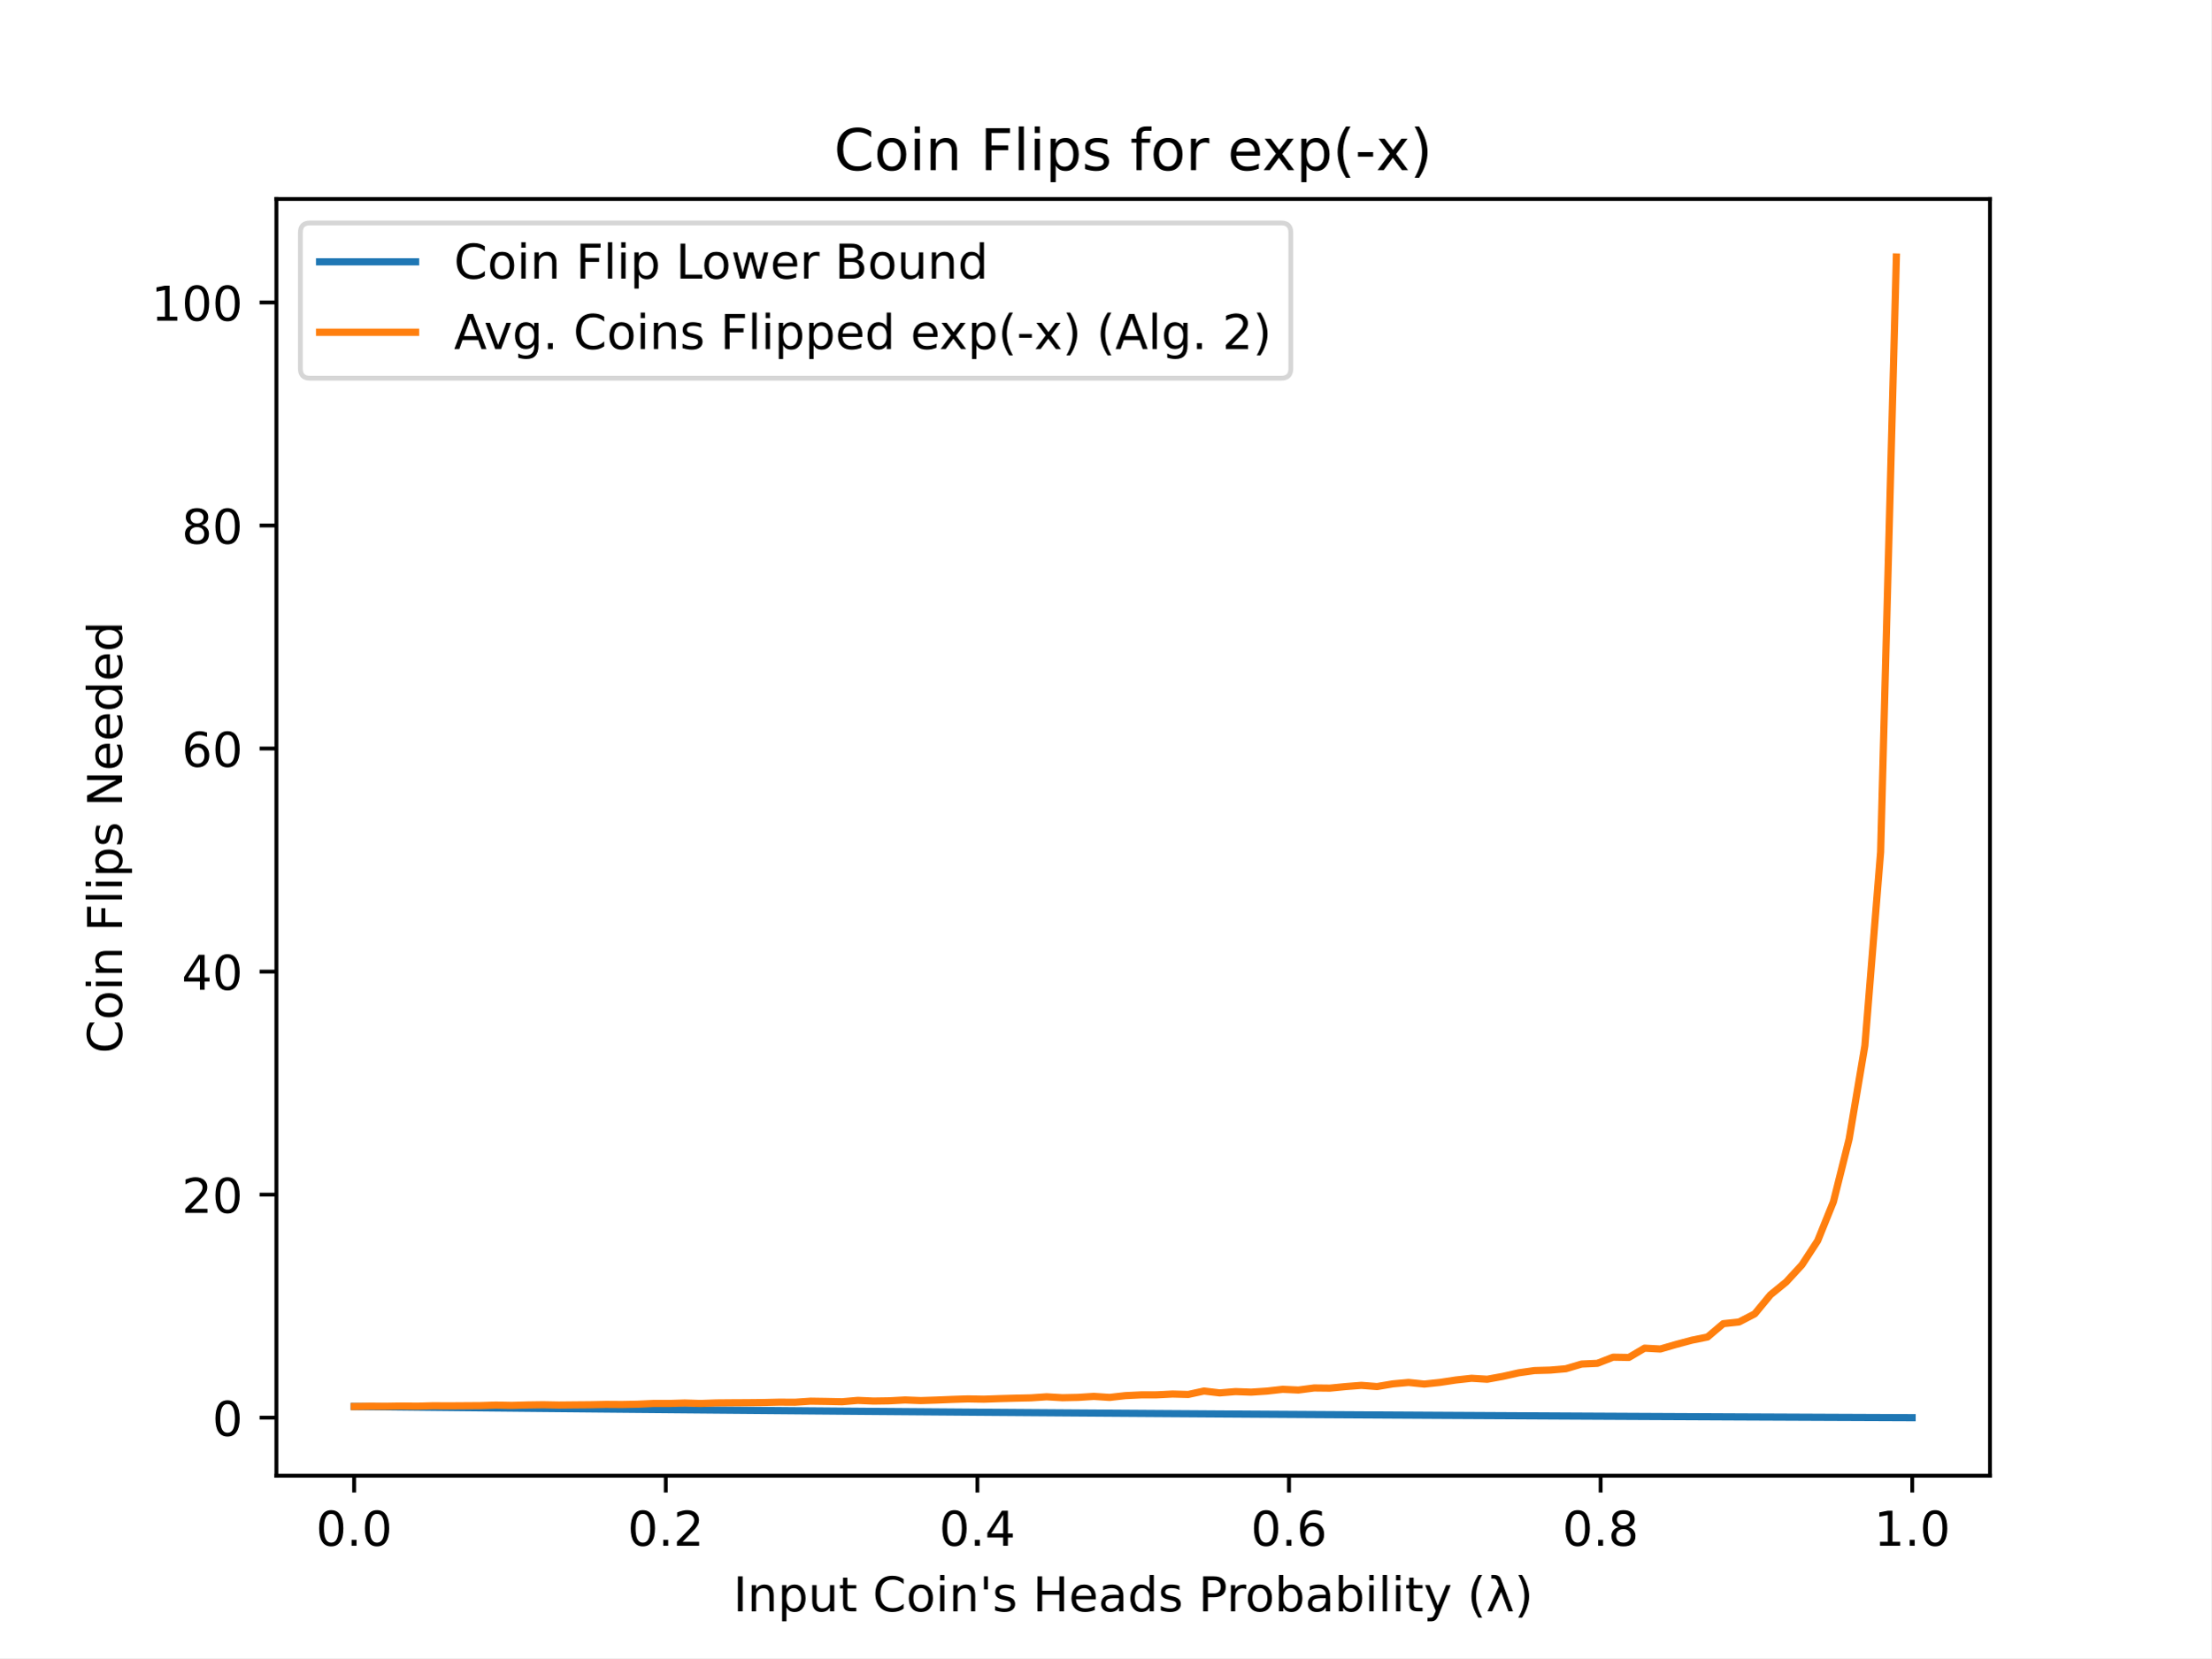
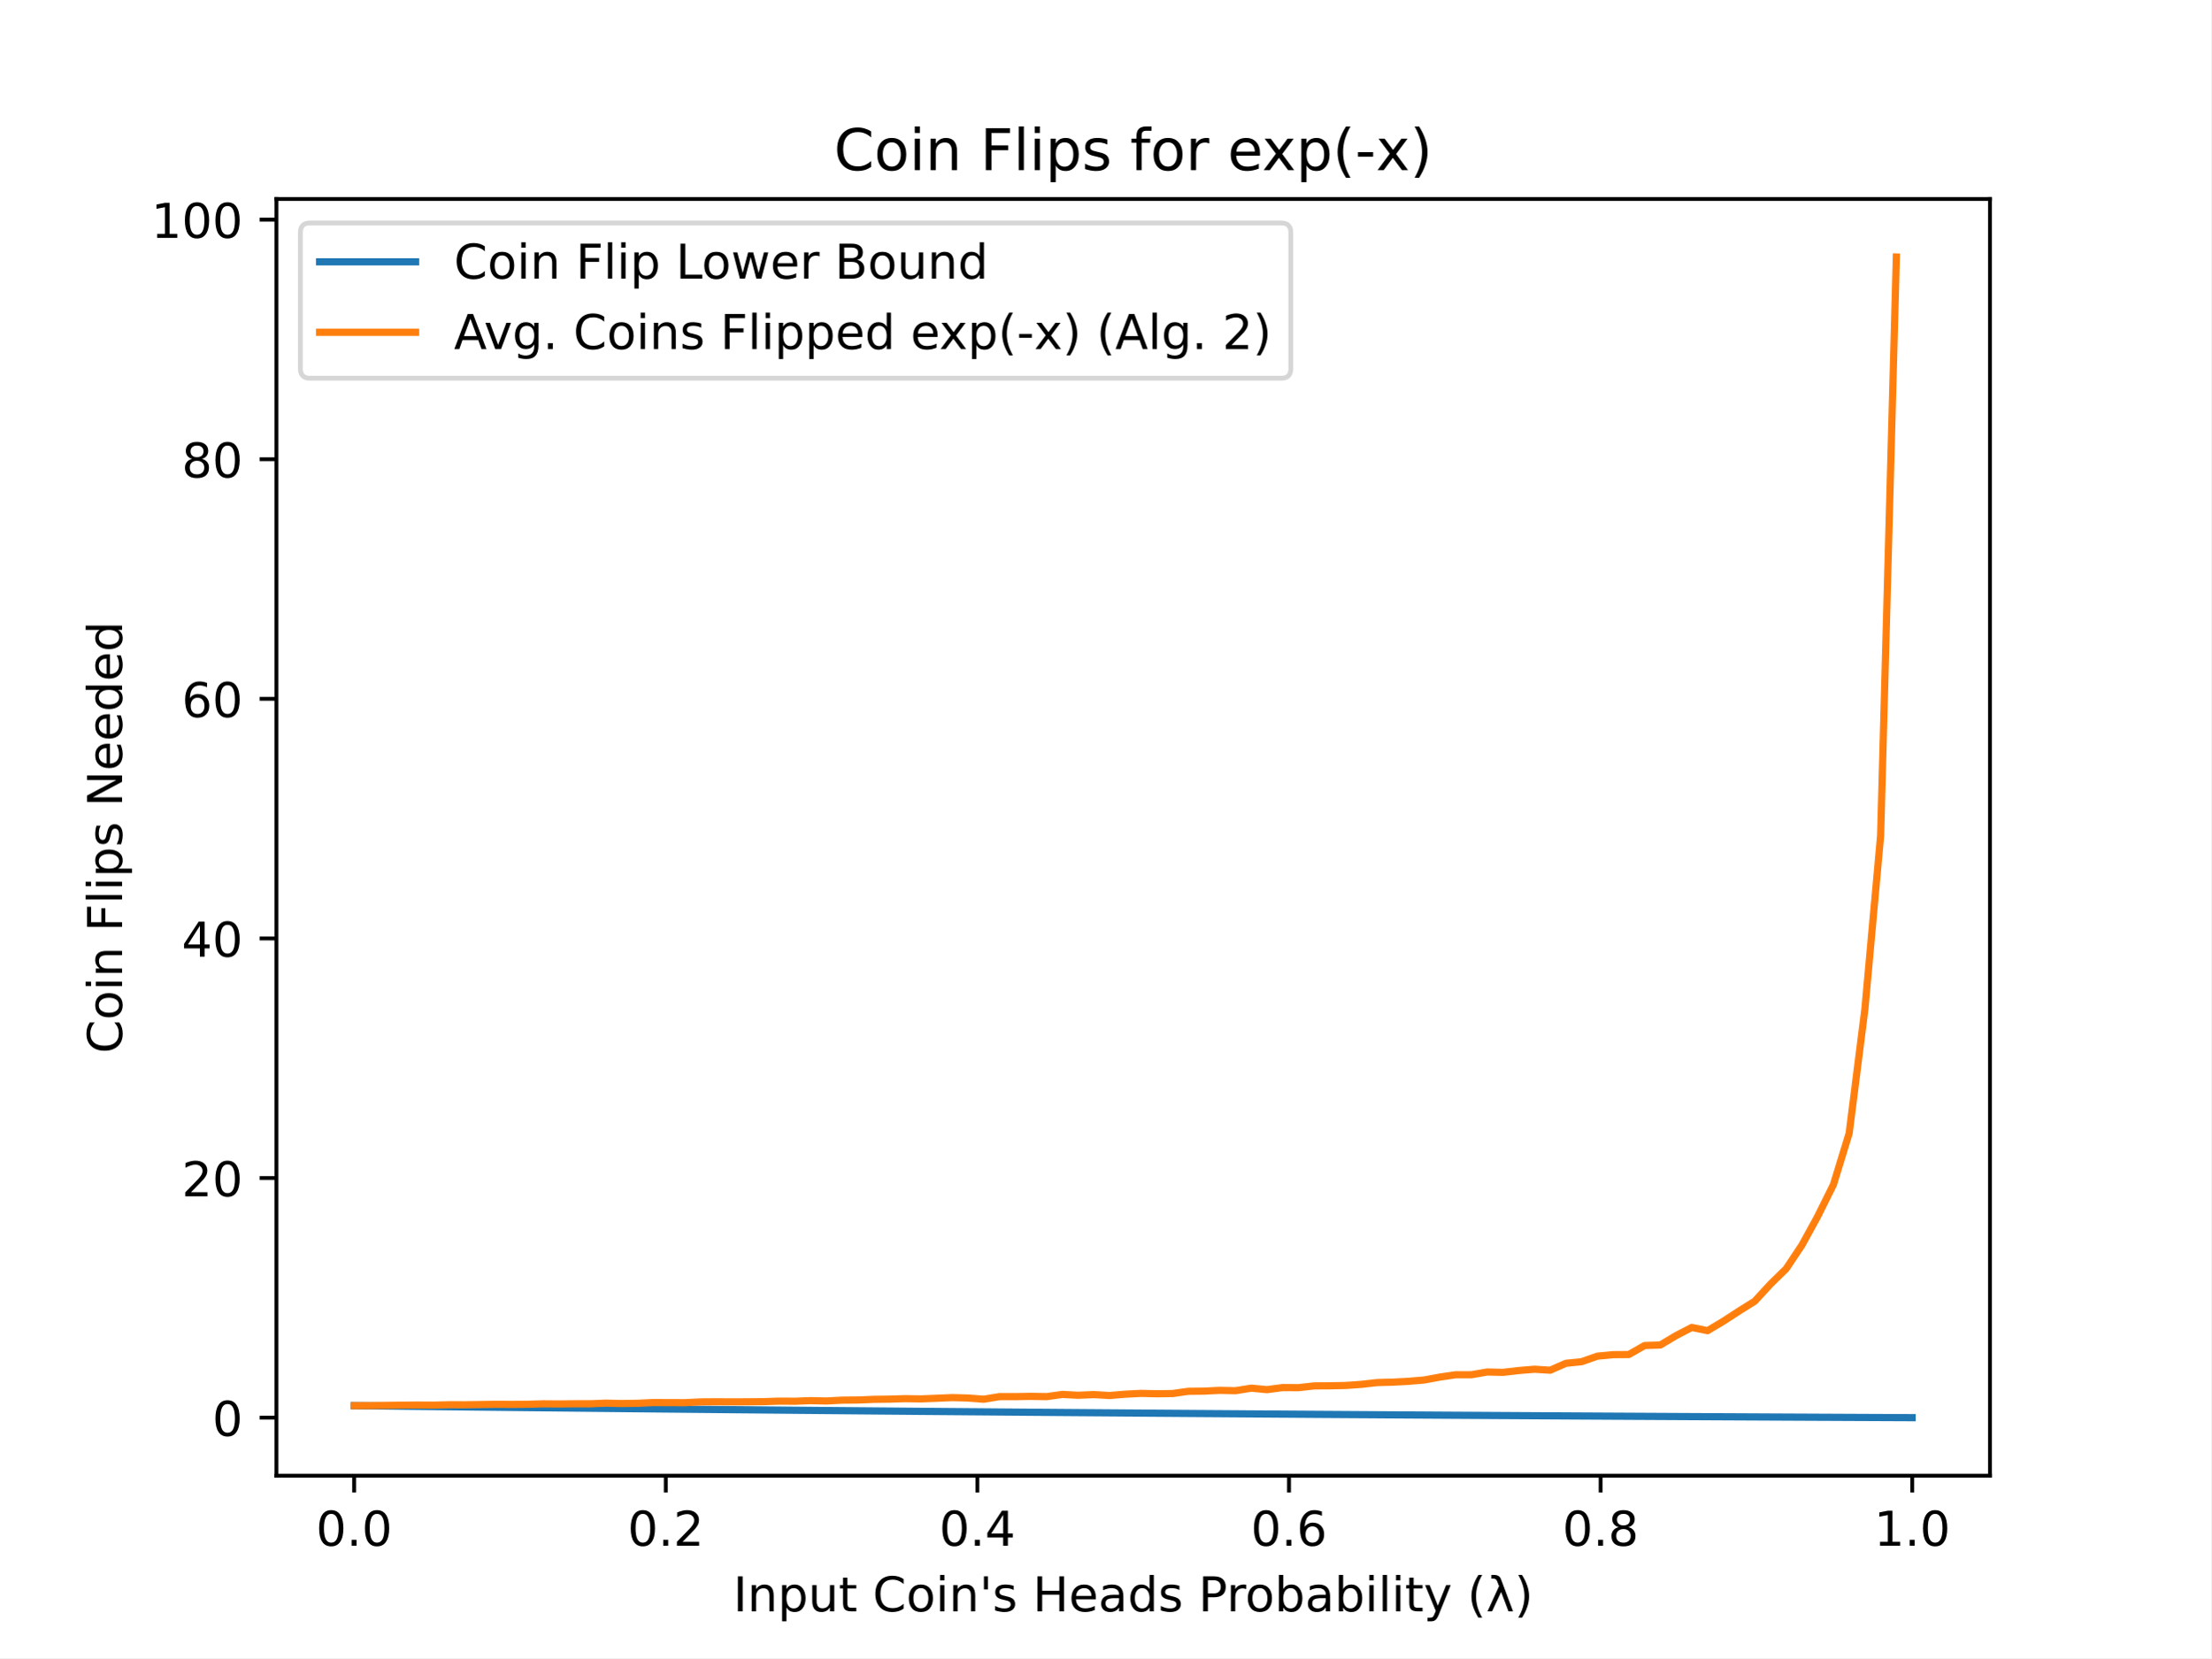
<svg xmlns="http://www.w3.org/2000/svg" xmlns:xlink="http://www.w3.org/1999/xlink" height="345.6pt" version="1.1" viewBox="0 0 460.8 345.6" width="460.8pt">
  <defs>
    <style type="text/css">
*{stroke-linecap:butt;stroke-linejoin:round;}
  </style>
  </defs>
  <g id="figure_1">
    <g id="patch_1">
      <path d="M 0 345.6  L 460.8 345.6  L 460.8 0  L 0 0  z " style="fill:#ffffff;" />
    </g>
    <g id="axes_1">
      <g id="patch_2">
        <path d="M 57.6 307.584  L 414.72 307.584  L 414.72 41.472  L 57.6 41.472  z " style="fill:#ffffff;" />
      </g>
      <g id="matplotlib.axis_1">
        <g id="xtick_1">
          <g id="line2d_1">
            <defs>
-               <path d="M 0 0  L 0 3.5  " id="mef02bd6892" style="stroke:#000000;stroke-width:0.8;" />
+               <path d="M 0 0  L 0 3.5  " id="m1303361536" style="stroke:#000000;stroke-width:0.8;" />
            </defs>
            <g>
-               <use style="stroke:#000000;stroke-width:0.8;" x="73.8" xlink:href="#mef02bd6892" y="307.584" />
+               <use style="stroke:#000000;stroke-width:0.8;" x="73.8" xlink:href="#m1303361536" y="307.584" />
            </g>
          </g>
          <g id="text_1">
            <text style="font-family:DejaVu Sans;font-size:10px;font-style:normal;font-weight:normal;text-anchor:middle;" transform="rotate(-0, 73.80026, 322.1824)" x="73.8" y="322.182">0.0</text>
          </g>
        </g>
        <g id="xtick_2">
          <g id="line2d_2">
            <g>
-               <use style="stroke:#000000;stroke-width:0.8;" x="138.744" xlink:href="#mef02bd6892" y="307.584" />
+               <use style="stroke:#000000;stroke-width:0.8;" x="138.744" xlink:href="#m1303361536" y="307.584" />
            </g>
          </g>
          <g id="text_2">
            <text style="font-family:DejaVu Sans;font-size:10px;font-style:normal;font-weight:normal;text-anchor:middle;" transform="rotate(-0, 138.7442, 322.1824)" x="138.744" y="322.182">0.2</text>
          </g>
        </g>
        <g id="xtick_3">
          <g id="line2d_3">
            <g>
-               <use style="stroke:#000000;stroke-width:0.8;" x="203.688" xlink:href="#mef02bd6892" y="307.584" />
+               <use style="stroke:#000000;stroke-width:0.8;" x="203.688" xlink:href="#m1303361536" y="307.584" />
            </g>
          </g>
          <g id="text_3">
            <text style="font-family:DejaVu Sans;font-size:10px;font-style:normal;font-weight:normal;text-anchor:middle;" transform="rotate(-0, 203.6881, 322.1824)" x="203.688" y="322.182">0.4</text>
          </g>
        </g>
        <g id="xtick_4">
          <g id="line2d_4">
            <g>
-               <use style="stroke:#000000;stroke-width:0.8;" x="268.632" xlink:href="#mef02bd6892" y="307.584" />
+               <use style="stroke:#000000;stroke-width:0.8;" x="268.632" xlink:href="#m1303361536" y="307.584" />
            </g>
          </g>
          <g id="text_4">
            <text style="font-family:DejaVu Sans;font-size:10px;font-style:normal;font-weight:normal;text-anchor:middle;" transform="rotate(-0, 268.6319, 322.1824)" x="268.632" y="322.182">0.6</text>
          </g>
        </g>
        <g id="xtick_5">
          <g id="line2d_5">
            <g>
-               <use style="stroke:#000000;stroke-width:0.8;" x="333.576" xlink:href="#mef02bd6892" y="307.584" />
+               <use style="stroke:#000000;stroke-width:0.8;" x="333.576" xlink:href="#m1303361536" y="307.584" />
            </g>
          </g>
          <g id="text_5">
            <text style="font-family:DejaVu Sans;font-size:10px;font-style:normal;font-weight:normal;text-anchor:middle;" transform="rotate(-0, 333.5758, 322.1824)" x="333.576" y="322.182">0.8</text>
          </g>
        </g>
        <g id="xtick_6">
          <g id="line2d_6">
            <g>
-               <use style="stroke:#000000;stroke-width:0.8;" x="398.52" xlink:href="#mef02bd6892" y="307.584" />
+               <use style="stroke:#000000;stroke-width:0.8;" x="398.52" xlink:href="#m1303361536" y="307.584" />
            </g>
          </g>
          <g id="text_6">
            <text style="font-family:DejaVu Sans;font-size:10px;font-style:normal;font-weight:normal;text-anchor:middle;" transform="rotate(-0, 398.5197, 322.1824)" x="398.52" y="322.182">1.0</text>
          </g>
        </g>
        <g id="text_7">
          <text style="font-family:DejaVu Sans;font-size:10px;font-style:normal;font-weight:normal;text-anchor:middle;" transform="rotate(-0, 236.16, 335.8606)" x="236.16" y="335.861">Input Coin's Heads Probability (λ)</text>
        </g>
      </g>
      <g id="matplotlib.axis_2">
        <g id="ytick_1">
          <g id="line2d_7">
            <defs>
-               <path d="M 0 0  L -3.5 0  " id="m4ffde8d2ab" style="stroke:#000000;stroke-width:0.8;" />
+               <path d="M 0 0  L -3.5 0  " id="med4a508652" style="stroke:#000000;stroke-width:0.8;" />
            </defs>
            <g>
-               <use style="stroke:#000000;stroke-width:0.8;" x="57.6" xlink:href="#m4ffde8d2ab" y="295.488" />
+               <use style="stroke:#000000;stroke-width:0.8;" x="57.6" xlink:href="#med4a508652" y="295.488" />
            </g>
          </g>
          <g id="text_8">
            <text style="font-family:DejaVu Sans;font-size:10px;font-style:normal;font-weight:normal;text-anchor:end;" transform="rotate(-0, 50.6, 299.2874)" x="50.6" y="299.287">0</text>
          </g>
        </g>
        <g id="ytick_2">
          <g id="line2d_8">
            <g>
-               <use style="stroke:#000000;stroke-width:0.8;" x="57.6" xlink:href="#m4ffde8d2ab" y="248.998" />
+               <use style="stroke:#000000;stroke-width:0.8;" x="57.6" xlink:href="#med4a508652" y="245.545" />
            </g>
          </g>
          <g id="text_9">
-             <text style="font-family:DejaVu Sans;font-size:10px;font-style:normal;font-weight:normal;text-anchor:end;" transform="rotate(-0, 50.6, 252.7973)" x="50.6" y="252.797">20</text>
+             <text style="font-family:DejaVu Sans;font-size:10px;font-style:normal;font-weight:normal;text-anchor:end;" transform="rotate(-0, 50.6, 249.3441)" x="50.6" y="249.344">20</text>
          </g>
        </g>
        <g id="ytick_3">
          <g id="line2d_9">
            <g>
-               <use style="stroke:#000000;stroke-width:0.8;" x="57.6" xlink:href="#m4ffde8d2ab" y="202.508" />
+               <use style="stroke:#000000;stroke-width:0.8;" x="57.6" xlink:href="#med4a508652" y="195.602" />
            </g>
          </g>
          <g id="text_10">
-             <text style="font-family:DejaVu Sans;font-size:10px;font-style:normal;font-weight:normal;text-anchor:end;" transform="rotate(-0, 50.6, 206.3073)" x="50.6" y="206.307">40</text>
+             <text style="font-family:DejaVu Sans;font-size:10px;font-style:normal;font-weight:normal;text-anchor:end;" transform="rotate(-0, 50.6, 199.4008)" x="50.6" y="199.401">40</text>
          </g>
        </g>
        <g id="ytick_4">
          <g id="line2d_10">
            <g>
-               <use style="stroke:#000000;stroke-width:0.8;" x="57.6" xlink:href="#m4ffde8d2ab" y="156.018" />
+               <use style="stroke:#000000;stroke-width:0.8;" x="57.6" xlink:href="#med4a508652" y="145.658" />
            </g>
          </g>
          <g id="text_11">
-             <text style="font-family:DejaVu Sans;font-size:10px;font-style:normal;font-weight:normal;text-anchor:end;" transform="rotate(-0, 50.6, 159.8173)" x="50.6" y="159.817">60</text>
+             <text style="font-family:DejaVu Sans;font-size:10px;font-style:normal;font-weight:normal;text-anchor:end;" transform="rotate(-0, 50.6, 149.4576)" x="50.6" y="149.458">60</text>
          </g>
        </g>
        <g id="ytick_5">
          <g id="line2d_11">
            <g>
-               <use style="stroke:#000000;stroke-width:0.8;" x="57.6" xlink:href="#m4ffde8d2ab" y="109.528" />
+               <use style="stroke:#000000;stroke-width:0.8;" x="57.6" xlink:href="#med4a508652" y="95.715" />
            </g>
          </g>
          <g id="text_12">
-             <text style="font-family:DejaVu Sans;font-size:10px;font-style:normal;font-weight:normal;text-anchor:end;" transform="rotate(-0, 50.6, 113.3273)" x="50.6" y="113.327">80</text>
+             <text style="font-family:DejaVu Sans;font-size:10px;font-style:normal;font-weight:normal;text-anchor:end;" transform="rotate(-0, 50.6, 99.51433)" x="50.6" y="99.514">80</text>
          </g>
        </g>
        <g id="ytick_6">
          <g id="line2d_12">
            <g>
-               <use style="stroke:#000000;stroke-width:0.8;" x="57.6" xlink:href="#m4ffde8d2ab" y="63.038" />
+               <use style="stroke:#000000;stroke-width:0.8;" x="57.6" xlink:href="#med4a508652" y="45.772" />
            </g>
          </g>
          <g id="text_13">
-             <text style="font-family:DejaVu Sans;font-size:10px;font-style:normal;font-weight:normal;text-anchor:end;" transform="rotate(-0, 50.6, 66.83724)" x="50.6" y="66.837">100</text>
+             <text style="font-family:DejaVu Sans;font-size:10px;font-style:normal;font-weight:normal;text-anchor:end;" transform="rotate(-0, 50.6, 49.57108)" x="50.6" y="49.571">100</text>
          </g>
        </g>
        <g id="text_14">
          <text style="font-family:DejaVu Sans;font-size:10px;font-style:normal;font-weight:normal;text-anchor:middle;" transform="rotate(-90, 25.43281, 174.528)" x="25.433" y="174.528">Coin Flips Needed</text>
        </g>
      </g>
      <g id="line2d_13">
-         <path clip-path="url(#pe555b578d5)" d="M 73.833 293.164  L 77.112 293.199  L 80.391 293.234  L 83.671 293.268  L 86.95 293.303  L 90.229 293.337  L 93.509 293.37  L 96.788 293.404  L 100.067 293.437  L 103.347 293.47  L 106.626 293.502  L 109.905 293.535  L 113.185 293.567  L 116.464 293.599  L 119.743 293.63  L 123.023 293.662  L 126.302 293.693  L 129.581 293.724  L 132.861 293.754  L 136.14 293.784  L 139.42 293.814  L 142.699 293.844  L 145.978 293.874  L 149.258 293.903  L 152.537 293.932  L 155.816 293.961  L 159.096 293.989  L 162.375 294.018  L 165.654 294.046  L 168.934 294.074  L 172.213 294.101  L 175.492 294.129  L 178.772 294.156  L 182.051 294.183  L 185.33 294.209  L 188.61 294.236  L 191.889 294.262  L 195.168 294.288  L 198.448 294.313  L 201.727 294.339  L 205.006 294.364  L 208.286 294.389  L 211.565 294.414  L 214.844 294.438  L 218.124 294.463  L 221.403 294.487  L 224.682 294.511  L 227.962 294.534  L 231.241 294.558  L 234.52 294.581  L 237.8 294.604  L 241.079 294.627  L 244.358 294.649  L 247.638 294.671  L 250.917 294.694  L 254.196 294.716  L 257.476 294.737  L 260.755 294.759  L 264.034 294.78  L 267.314 294.801  L 270.593 294.822  L 273.872 294.843  L 277.152 294.863  L 280.431 294.883  L 283.71 294.903  L 286.99 294.923  L 290.269 294.943  L 293.548 294.962  L 296.828 294.982  L 300.107 295.001  L 303.386 295.02  L 306.666 295.038  L 309.945 295.057  L 313.224 295.075  L 316.504 295.093  L 319.783 295.111  L 323.062 295.129  L 326.342 295.147  L 329.621 295.164  L 332.9 295.181  L 336.18 295.198  L 339.459 295.215  L 342.739 295.232  L 346.018 295.248  L 349.297 295.264  L 352.577 295.28  L 355.856 295.296  L 359.135 295.312  L 362.415 295.328  L 365.694 295.343  L 368.973 295.358  L 372.253 295.373  L 375.532 295.388  L 378.811 295.403  L 382.091 295.418  L 385.37 295.432  L 388.649 295.446  L 391.929 295.46  L 395.208 295.474  L 398.487 295.488  " style="fill:none;stroke:#1f77b4;stroke-linecap:square;stroke-width:1.5;" />
+         <path clip-path="url(#pda8492c53d)" d="M 73.833 292.991  L 77.112 293.029  L 80.391 293.066  L 83.671 293.104  L 86.95 293.14  L 90.229 293.177  L 93.509 293.213  L 96.788 293.249  L 100.067 293.285  L 103.347 293.32  L 106.626 293.355  L 109.905 293.39  L 113.185 293.424  L 116.464 293.458  L 119.743 293.492  L 123.023 293.526  L 126.302 293.559  L 129.581 293.593  L 132.861 293.625  L 136.14 293.658  L 139.42 293.69  L 142.699 293.722  L 145.978 293.754  L 149.258 293.785  L 152.537 293.817  L 155.816 293.847  L 159.096 293.878  L 162.375 293.909  L 165.654 293.939  L 168.934 293.969  L 172.213 293.998  L 175.492 294.028  L 178.772 294.057  L 182.051 294.086  L 185.33 294.114  L 188.61 294.142  L 191.889 294.171  L 195.168 294.198  L 198.448 294.226  L 201.727 294.253  L 205.006 294.28  L 208.286 294.307  L 211.565 294.334  L 214.844 294.36  L 218.124 294.386  L 221.403 294.412  L 224.682 294.438  L 227.962 294.463  L 231.241 294.488  L 234.52 294.513  L 237.8 294.538  L 241.079 294.563  L 244.358 294.587  L 247.638 294.611  L 250.917 294.635  L 254.196 294.658  L 257.476 294.681  L 260.755 294.705  L 264.034 294.727  L 267.314 294.75  L 270.593 294.773  L 273.872 294.795  L 277.152 294.817  L 280.431 294.839  L 283.71 294.86  L 286.99 294.881  L 290.269 294.903  L 293.548 294.923  L 296.828 294.944  L 300.107 294.965  L 303.386 294.985  L 306.666 295.005  L 309.945 295.025  L 313.224 295.045  L 316.504 295.064  L 319.783 295.083  L 323.062 295.102  L 326.342 295.121  L 329.621 295.14  L 332.9 295.158  L 336.18 295.177  L 339.459 295.195  L 342.739 295.213  L 346.018 295.23  L 349.297 295.248  L 352.577 295.265  L 355.856 295.282  L 359.135 295.299  L 362.415 295.316  L 365.694 295.332  L 368.973 295.349  L 372.253 295.365  L 375.532 295.381  L 378.811 295.397  L 382.091 295.412  L 385.37 295.428  L 388.649 295.443  L 391.929 295.458  L 395.208 295.473  L 398.487 295.488  " style="fill:none;stroke:#1f77b4;stroke-linecap:square;stroke-width:1.5;" />
      </g>
      <g id="line2d_14">
-         <path clip-path="url(#pe555b578d5)" d="M 73.833 293.164  L 77.112 293.108  L 80.391 293.122  L 83.671 293.066  L 86.95 293.099  L 90.229 293.006  L 93.509 293.024  L 96.788 293.001  L 100.067 292.978  L 103.347 292.871  L 106.626 292.936  L 109.905 292.843  L 113.185 292.796  L 116.464 292.857  L 119.743 292.824  L 123.023 292.796  L 126.302 292.727  L 129.581 292.75  L 132.861 292.685  L 136.14 292.531  L 139.42 292.531  L 142.699 292.429  L 145.978 292.531  L 149.258 292.415  L 152.537 292.387  L 155.816 292.369  L 159.096 292.336  L 162.375 292.257  L 165.654 292.276  L 168.934 292.053  L 172.213 292.104  L 175.492 292.173  L 178.772 291.885  L 182.051 292.029  L 185.33 291.978  L 188.61 291.801  L 191.889 291.927  L 195.168 291.82  L 198.448 291.685  L 201.727 291.578  L 205.006 291.639  L 208.286 291.523  L 211.565 291.43  L 214.844 291.36  L 218.124 291.137  L 221.403 291.332  L 224.682 291.262  L 227.962 291.053  L 231.241 291.267  L 234.52 290.895  L 237.8 290.737  L 241.079 290.728  L 244.358 290.56  L 247.638 290.649  L 250.917 289.937  L 254.196 290.328  L 257.476 290.053  L 260.755 290.17  L 264.034 289.951  L 267.314 289.579  L 270.593 289.728  L 273.872 289.296  L 277.152 289.333  L 280.431 289.007  L 283.71 288.752  L 286.99 289.003  L 290.269 288.445  L 293.548 288.147  L 296.828 288.487  L 300.107 288.138  L 303.386 287.641  L 306.666 287.278  L 309.945 287.478  L 313.224 286.878  L 316.504 286.139  L 319.783 285.669  L 323.062 285.576  L 326.342 285.288  L 329.621 284.312  L 332.9 284.159  L 336.18 282.88  L 339.459 282.936  L 342.739 280.997  L 346.018 281.179  L 349.297 280.225  L 352.577 279.342  L 355.856 278.677  L 359.135 275.897  L 362.415 275.549  L 365.694 273.852  L 368.973 269.877  L 372.253 267.204  L 375.532 263.642  L 378.811 258.612  L 382.091 250.49  L 385.37 237.394  L 388.649 217.952  L 391.929 177.575  L 395.208 53.568  " style="fill:none;stroke:#ff7f0e;stroke-linecap:square;stroke-width:1.5;" />
+         <path clip-path="url(#pda8492c53d)" d="M 73.833 292.991  L 77.112 292.981  L 80.391 292.936  L 83.671 292.891  L 86.95 292.861  L 90.229 292.881  L 93.509 292.801  L 96.788 292.806  L 100.067 292.756  L 103.347 292.706  L 106.626 292.726  L 109.905 292.701  L 113.185 292.606  L 116.464 292.631  L 119.743 292.596  L 123.023 292.596  L 126.302 292.462  L 129.581 292.546  L 132.861 292.492  L 136.14 292.342  L 139.42 292.357  L 142.699 292.367  L 145.978 292.207  L 149.258 292.182  L 152.537 292.202  L 155.816 292.187  L 159.096 292.152  L 162.375 292.042  L 165.654 292.062  L 168.934 291.937  L 172.213 292.012  L 175.492 291.837  L 178.772 291.807  L 182.051 291.672  L 185.33 291.628  L 188.61 291.528  L 191.889 291.578  L 195.168 291.448  L 198.448 291.308  L 201.727 291.393  L 205.006 291.648  L 208.286 291.103  L 211.565 291.108  L 214.844 291.048  L 218.124 291.103  L 221.403 290.644  L 224.682 290.818  L 227.962 290.679  L 231.241 290.868  L 234.52 290.594  L 237.8 290.424  L 241.079 290.504  L 244.358 290.459  L 247.638 289.994  L 250.917 289.959  L 254.196 289.795  L 257.476 289.87  L 260.755 289.34  L 264.034 289.65  L 267.314 289.215  L 270.593 289.235  L 273.872 288.866  L 277.152 288.846  L 280.431 288.776  L 283.71 288.546  L 286.99 288.171  L 290.269 288.087  L 293.548 287.912  L 296.828 287.632  L 300.107 287.023  L 303.386 286.543  L 306.666 286.538  L 309.945 285.969  L 313.224 286.044  L 316.504 285.664  L 319.783 285.39  L 323.062 285.599  L 326.342 284.156  L 329.621 283.821  L 332.9 282.668  L 336.18 282.353  L 339.459 282.328  L 342.739 280.45  L 346.018 280.345  L 349.297 278.383  L 352.577 276.685  L 355.856 277.359  L 359.135 275.401  L 362.415 273.268  L 365.694 271.216  L 368.973 267.65  L 372.253 264.438  L 375.532 259.519  L 378.811 253.536  L 382.091 246.923  L 385.37 236.22  L 388.649 210.36  L 391.929 174.201  L 395.208 53.568  " style="fill:none;stroke:#ff7f0e;stroke-linecap:square;stroke-width:1.5;" />
      </g>
      <g id="patch_3">
        <path d="M 57.6 307.584  L 57.6 41.472  " style="fill:none;stroke:#000000;stroke-linecap:square;stroke-linejoin:miter;stroke-width:0.8;" />
      </g>
      <g id="patch_4">
        <path d="M 414.72 307.584  L 414.72 41.472  " style="fill:none;stroke:#000000;stroke-linecap:square;stroke-linejoin:miter;stroke-width:0.8;" />
      </g>
      <g id="patch_5">
        <path d="M 57.6 307.584  L 414.72 307.584  " style="fill:none;stroke:#000000;stroke-linecap:square;stroke-linejoin:miter;stroke-width:0.8;" />
      </g>
      <g id="patch_6">
        <path d="M 57.6 41.472  L 414.72 41.472  " style="fill:none;stroke:#000000;stroke-linecap:square;stroke-linejoin:miter;stroke-width:0.8;" />
      </g>
      <g id="text_15">
        <text style="font-family:DejaVu Sans;font-size:12px;font-style:normal;font-weight:normal;text-anchor:middle;" transform="rotate(-0, 236.16, 35.472)" x="236.16" y="35.472">Coin Flips for exp(-x)</text>
      </g>
      <g id="legend_1">
        <g id="patch_7">
          <path d="M 64.6 78.828  L 267.008 78.828  Q 269.008 78.828 269.008 76.828  L 269.008 48.472  Q 269.008 46.472 267.008 46.472  L 64.6 46.472  Q 62.6 46.472 62.6 48.472  L 62.6 76.828  Q 62.6 78.828 64.6 78.828  z " style="fill:#ffffff;opacity:0.8;stroke:#cccccc;stroke-linejoin:miter;" />
        </g>
        <g id="line2d_15">
          <path d="M 66.6 54.57  L 86.6 54.57  " style="fill:none;stroke:#1f77b4;stroke-linecap:square;stroke-width:1.5;" />
        </g>
        <g id="line2d_16" />
        <g id="text_16">
          <text style="font-family:DejaVu Sans;font-size:10px;font-style:normal;font-weight:normal;text-anchor:start;" transform="rotate(-0, 94.6, 58.07044)" x="94.6" y="58.07">Coin Flip Lower Bound</text>
        </g>
        <g id="line2d_17">
          <path d="M 66.6 69.249  L 86.6 69.249  " style="fill:none;stroke:#ff7f0e;stroke-linecap:square;stroke-width:1.5;" />
        </g>
        <g id="line2d_18" />
        <g id="text_17">
          <text style="font-family:DejaVu Sans;font-size:10px;font-style:normal;font-weight:normal;text-anchor:start;" transform="rotate(-0, 94.6, 72.74856)" x="94.6" y="72.749">Avg. Coins Flipped exp(-x) (Alg. 2)</text>
        </g>
      </g>
    </g>
  </g>
  <defs>
-     <clipPath id="pe555b578d5">
+     <clipPath id="pda8492c53d">
      <rect height="266.112" width="357.12" x="57.6" y="41.472" />
    </clipPath>
  </defs>
</svg>
